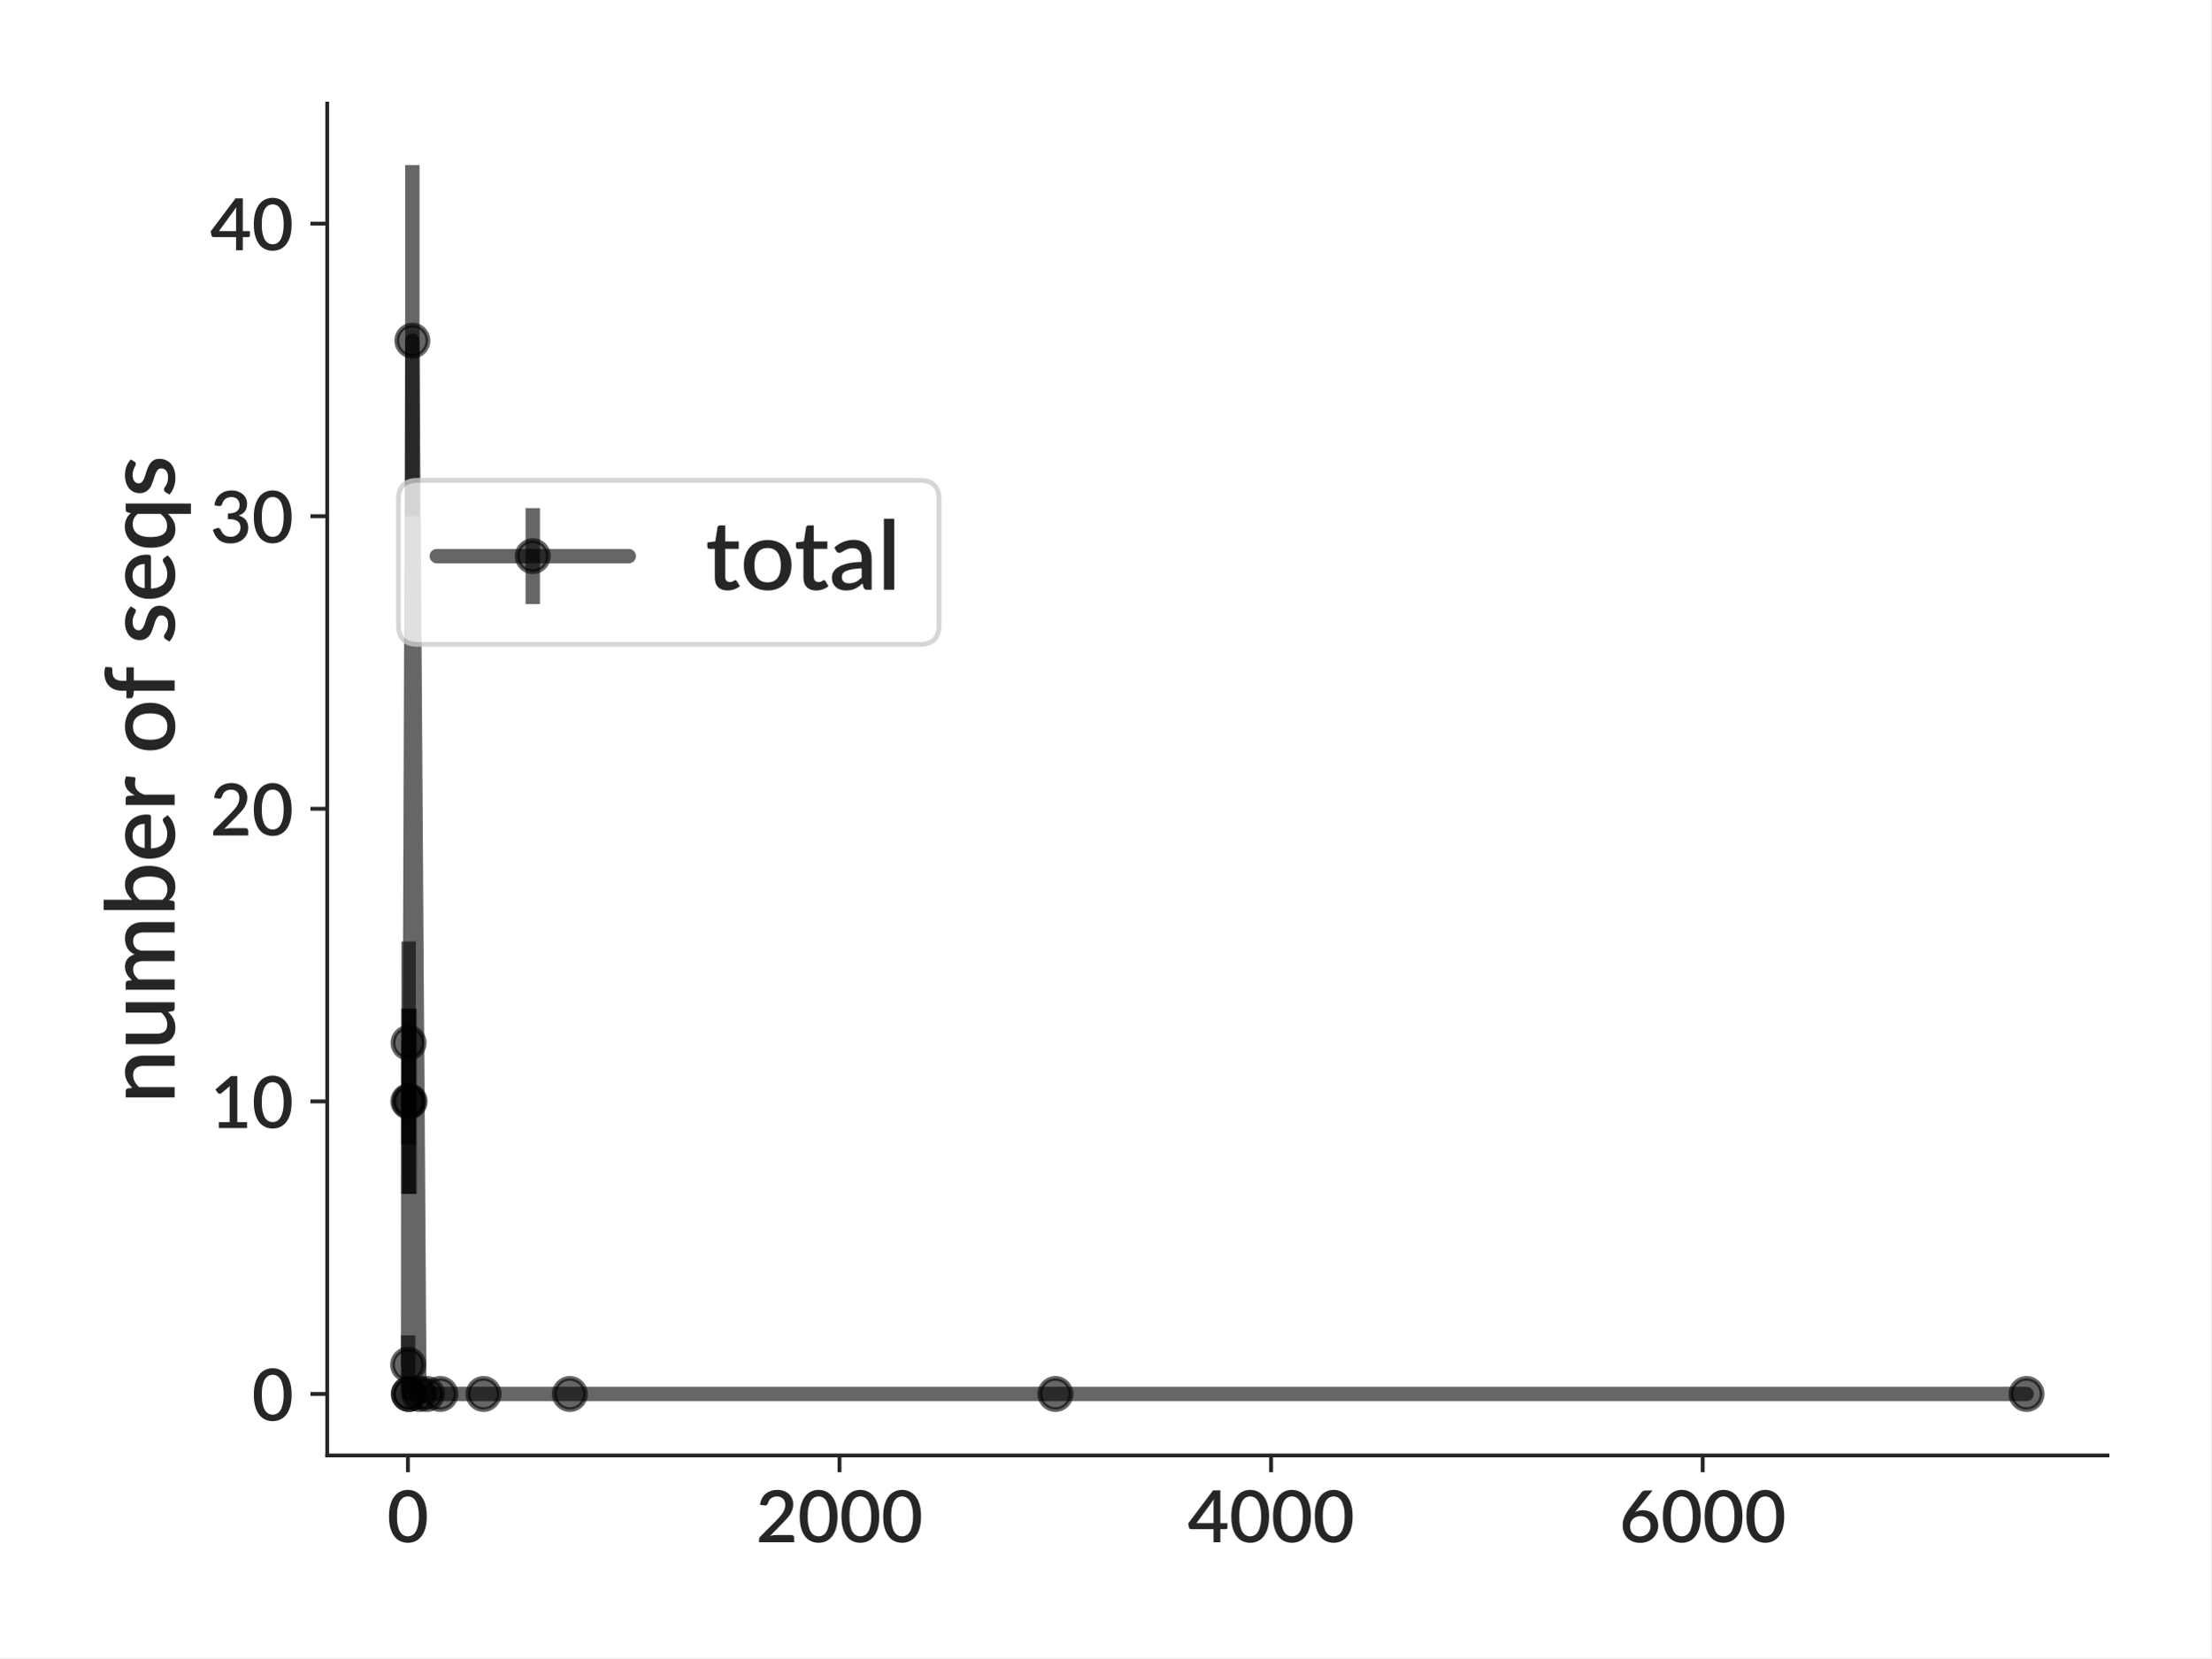
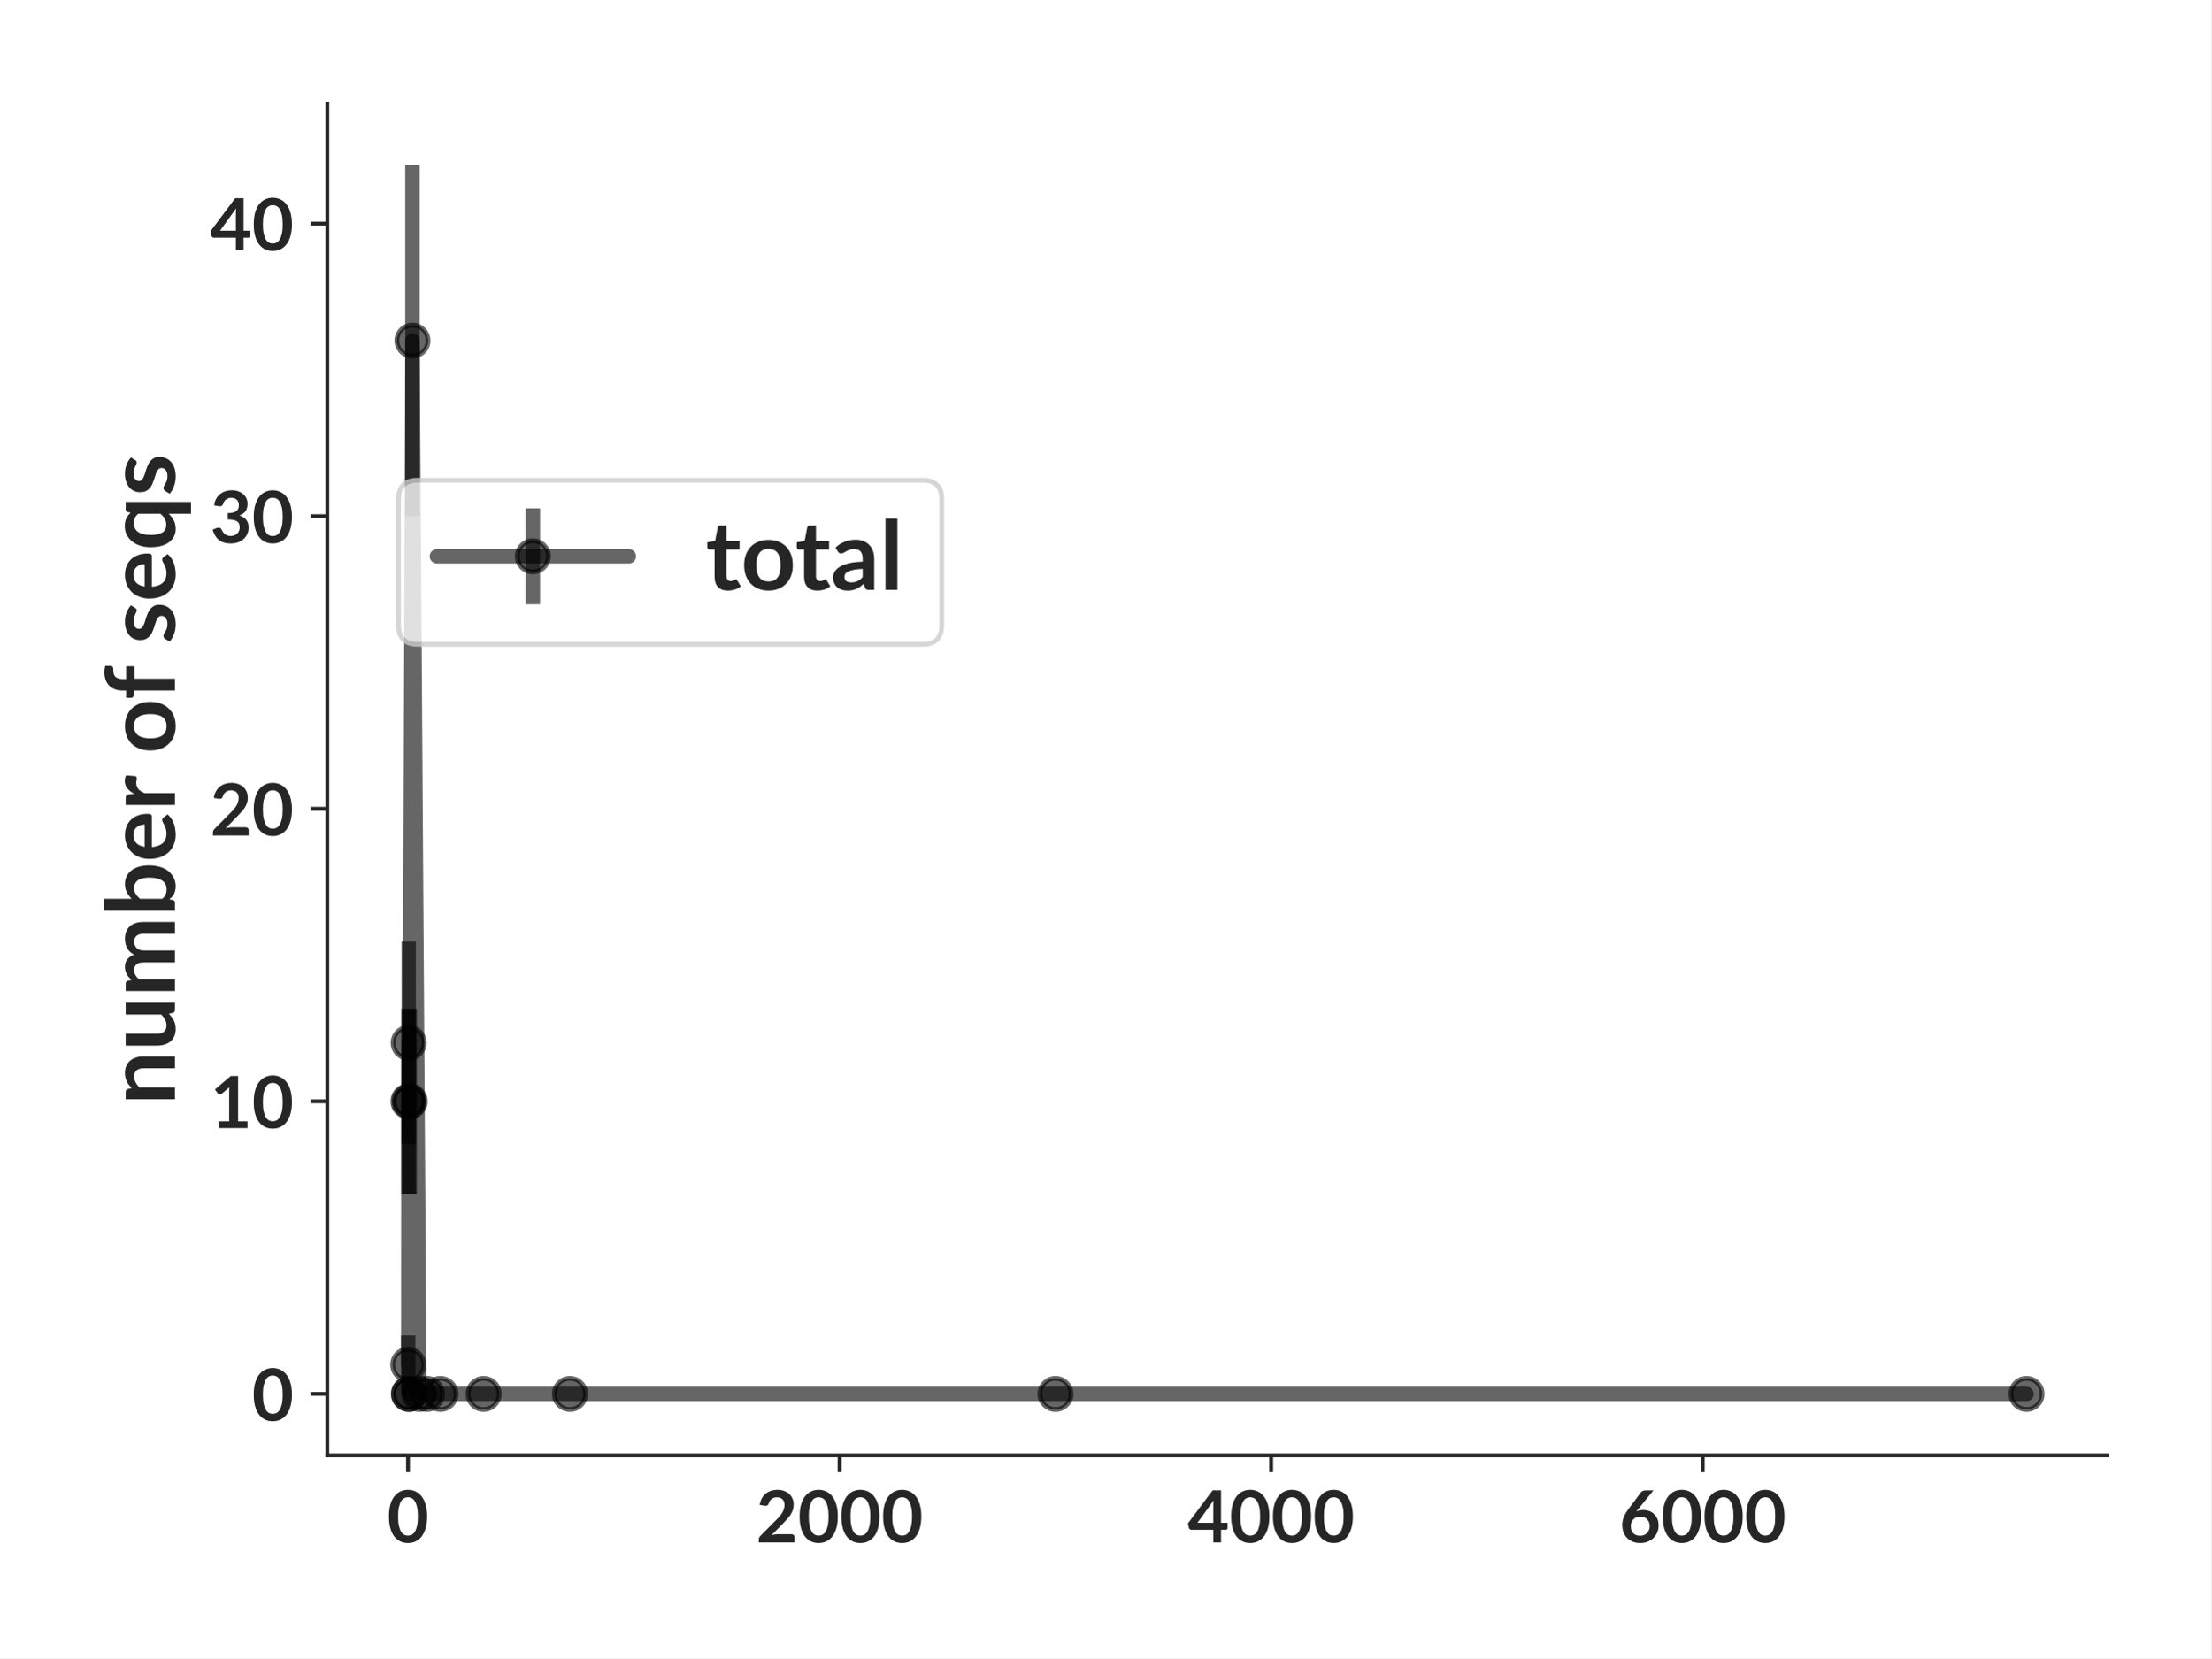
<svg xmlns="http://www.w3.org/2000/svg" xmlns:xlink="http://www.w3.org/1999/xlink" height="345.6pt" version="1.1" viewBox="0 0 460.8 345.6" width="460.8pt">
  <defs>
    <style type="text/css">*{stroke-linecap:butt;stroke-linejoin:round;}</style>
  </defs>
  <g id="figure_1">
    <g id="patch_1">
      <path d="M 0 345.6  L 460.8 345.6  L 460.8 0  L 0 0  z " style="fill:#ffffff;" />
    </g>
    <g id="axes_1">
      <g id="patch_2">
-         <path d="M 68.191 303.357  L 439.2 303.357  L 439.2 21.6  L 68.191 21.6  z " style="fill:#ffffff;" />
+         <path d="M 68.209 303.343  L 439.2 303.343  L 439.2 21.6  L 68.209 21.6  z " style="fill:#ffffff;" />
      </g>
      <g id="matplotlib.axis_1">
        <g id="xtick_1">
          <g id="line2d_1">
            <defs>
-               <path d="M 0 0  L 0 3.5  " id="m585808df08" style="stroke:#262626;stroke-width:0.8;" />
+               <path d="M 0 0  L 0 3.5  " id="m076289cb49" style="stroke:#262626;stroke-width:0.8;" />
            </defs>
            <g>
-               <use style="fill:#262626;stroke:#262626;stroke-width:0.8;" x="85.01" xlink:href="#m585808df08" y="303.357" />
+               <use style="fill:#262626;stroke:#262626;stroke-width:0.8;" x="85.028" xlink:href="#m076289cb49" y="303.343" />
            </g>
          </g>
          <g id="text_1">
-             <text style="fill:#262626;font-family:Lato;font-size:15px;font-stretch:normal;font-style:normal;font-weight:600;text-anchor:middle;" transform="rotate(-0, 85.00971, 321.457)" x="85.01" y="321.457">0</text>
+             <text style="fill:#262626;font-family:Lato;font-size:15px;font-stretch:normal;font-style:normal;font-weight:bold;text-anchor:middle;" transform="rotate(-0, 85.02761, 321.4875)" x="85.028" y="321.488">0</text>
          </g>
        </g>
        <g id="xtick_2">
          <g id="line2d_2">
            <g>
-               <use style="fill:#262626;stroke:#262626;stroke-width:0.8;" x="174.957" xlink:href="#m585808df08" y="303.357" />
+               <use style="fill:#262626;stroke:#262626;stroke-width:0.8;" x="174.971" xlink:href="#m076289cb49" y="303.343" />
            </g>
          </g>
          <g id="text_2">
-             <text style="fill:#262626;font-family:Lato;font-size:15px;font-stretch:normal;font-style:normal;font-weight:600;text-anchor:middle;" transform="rotate(-0, 174.9574, 321.457)" x="174.957" y="321.457">2000</text>
+             <text style="fill:#262626;font-family:Lato;font-size:15px;font-stretch:normal;font-style:normal;font-weight:bold;text-anchor:middle;" transform="rotate(-0, 174.9707, 321.4875)" x="174.971" y="321.488">2000</text>
          </g>
        </g>
        <g id="xtick_3">
          <g id="line2d_3">
            <g>
-               <use style="fill:#262626;stroke:#262626;stroke-width:0.8;" x="264.905" xlink:href="#m585808df08" y="303.357" />
+               <use style="fill:#262626;stroke:#262626;stroke-width:0.8;" x="264.914" xlink:href="#m076289cb49" y="303.343" />
            </g>
          </g>
          <g id="text_3">
-             <text style="fill:#262626;font-family:Lato;font-size:15px;font-stretch:normal;font-style:normal;font-weight:600;text-anchor:middle;" transform="rotate(-0, 264.905, 321.457)" x="264.905" y="321.457">4000</text>
+             <text style="fill:#262626;font-family:Lato;font-size:15px;font-stretch:normal;font-style:normal;font-weight:bold;text-anchor:middle;" transform="rotate(-0, 264.9138, 321.4875)" x="264.914" y="321.488">4000</text>
          </g>
        </g>
        <g id="xtick_4">
          <g id="line2d_4">
            <g>
-               <use style="fill:#262626;stroke:#262626;stroke-width:0.8;" x="354.853" xlink:href="#m585808df08" y="303.357" />
+               <use style="fill:#262626;stroke:#262626;stroke-width:0.8;" x="354.857" xlink:href="#m076289cb49" y="303.343" />
            </g>
          </g>
          <g id="text_4">
-             <text style="fill:#262626;font-family:Lato;font-size:15px;font-stretch:normal;font-style:normal;font-weight:600;text-anchor:middle;" transform="rotate(-0, 354.8527, 321.457)" x="354.853" y="321.457">6000</text>
+             <text style="fill:#262626;font-family:Lato;font-size:15px;font-stretch:normal;font-style:normal;font-weight:bold;text-anchor:middle;" transform="rotate(-0, 354.857, 321.4875)" x="354.857" y="321.488">6000</text>
          </g>
        </g>
      </g>
      <g id="matplotlib.axis_2">
        <g id="ytick_1">
          <g id="line2d_5">
            <defs>
-               <path d="M 0 0  L -3.5 0  " id="m6ef1a1726f" style="stroke:#262626;stroke-width:0.8;" />
+               <path d="M 0 0  L -3.5 0  " id="me8afdc3ea1" style="stroke:#262626;stroke-width:0.8;" />
            </defs>
            <g>
-               <use style="fill:#262626;stroke:#262626;stroke-width:0.8;" x="68.191" xlink:href="#m6ef1a1726f" y="290.55" />
+               <use style="fill:#262626;stroke:#262626;stroke-width:0.8;" x="68.209" xlink:href="#me8afdc3ea1" y="290.536" />
            </g>
          </g>
          <g id="text_5">
-             <text style="fill:#262626;font-family:Lato;font-size:15px;font-stretch:normal;font-style:normal;font-weight:600;text-anchor:end;" transform="rotate(-0, 61.19062, 296.0999)" x="61.191" y="296.1">0</text>
+             <text style="fill:#262626;font-family:Lato;font-size:15px;font-stretch:normal;font-style:normal;font-weight:bold;text-anchor:end;" transform="rotate(-0, 61.20938, 296.1087)" x="61.209" y="296.109">0</text>
          </g>
        </g>
        <g id="ytick_2">
          <g id="line2d_6">
            <g>
-               <use style="fill:#262626;stroke:#262626;stroke-width:0.8;" x="68.191" xlink:href="#m6ef1a1726f" y="229.564" />
+               <use style="fill:#262626;stroke:#262626;stroke-width:0.8;" x="68.209" xlink:href="#me8afdc3ea1" y="229.553" />
            </g>
          </g>
          <g id="text_6">
-             <text style="fill:#262626;font-family:Lato;font-size:15px;font-stretch:normal;font-style:normal;font-weight:600;text-anchor:end;" transform="rotate(-0, 61.19062, 235.1135)" x="61.191" y="235.114">10</text>
+             <text style="fill:#262626;font-family:Lato;font-size:15px;font-stretch:normal;font-style:normal;font-weight:bold;text-anchor:end;" transform="rotate(-0, 61.20938, 235.1254)" x="61.209" y="235.125">10</text>
          </g>
        </g>
        <g id="ytick_3">
          <g id="line2d_7">
            <g>
-               <use style="fill:#262626;stroke:#262626;stroke-width:0.8;" x="68.191" xlink:href="#m6ef1a1726f" y="168.577" />
+               <use style="fill:#262626;stroke:#262626;stroke-width:0.8;" x="68.209" xlink:href="#me8afdc3ea1" y="168.57" />
            </g>
          </g>
          <g id="text_7">
-             <text style="fill:#262626;font-family:Lato;font-size:15px;font-stretch:normal;font-style:normal;font-weight:600;text-anchor:end;" transform="rotate(-0, 61.19062, 174.1272)" x="61.191" y="174.127">20</text>
+             <text style="fill:#262626;font-family:Lato;font-size:15px;font-stretch:normal;font-style:normal;font-weight:bold;text-anchor:end;" transform="rotate(-0, 61.20938, 174.1421)" x="61.209" y="174.142">20</text>
          </g>
        </g>
        <g id="ytick_4">
          <g id="line2d_8">
            <g>
-               <use style="fill:#262626;stroke:#262626;stroke-width:0.8;" x="68.191" xlink:href="#m6ef1a1726f" y="107.591" />
+               <use style="fill:#262626;stroke:#262626;stroke-width:0.8;" x="68.209" xlink:href="#me8afdc3ea1" y="107.586" />
            </g>
          </g>
          <g id="text_8">
-             <text style="fill:#262626;font-family:Lato;font-size:15px;font-stretch:normal;font-style:normal;font-weight:600;text-anchor:end;" transform="rotate(-0, 61.19062, 113.1408)" x="61.191" y="113.141">30</text>
+             <text style="fill:#262626;font-family:Lato;font-size:15px;font-stretch:normal;font-style:normal;font-weight:bold;text-anchor:end;" transform="rotate(-0, 61.20938, 113.1588)" x="61.209" y="113.159">30</text>
          </g>
        </g>
        <g id="ytick_5">
          <g id="line2d_9">
            <g>
-               <use style="fill:#262626;stroke:#262626;stroke-width:0.8;" x="68.191" xlink:href="#m6ef1a1726f" y="46.604" />
+               <use style="fill:#262626;stroke:#262626;stroke-width:0.8;" x="68.209" xlink:href="#me8afdc3ea1" y="46.603" />
            </g>
          </g>
          <g id="text_9">
-             <text style="fill:#262626;font-family:Lato;font-size:15px;font-stretch:normal;font-style:normal;font-weight:600;text-anchor:end;" transform="rotate(-0, 61.19062, 52.15441)" x="61.191" y="52.154">40</text>
+             <text style="fill:#262626;font-family:Lato;font-size:15px;font-stretch:normal;font-style:normal;font-weight:bold;text-anchor:end;" transform="rotate(-0, 61.20938, 52.17543)" x="61.209" y="52.175">40</text>
          </g>
        </g>
        <g id="text_10">
-           <text style="fill:#262626;font-family:Lato;font-size:20px;font-stretch:normal;font-style:normal;font-weight:600;text-anchor:middle;" transform="rotate(-90, 36.4, 162.4785)" x="36.4" y="162.479">number of seqs</text>
+           <text style="fill:#262626;font-family:Lato;font-size:20px;font-stretch:normal;font-style:normal;font-weight:bold;text-anchor:middle;" transform="rotate(-90, 36.45938, 162.4715)" x="36.459" y="162.471">number of seqs</text>
        </g>
      </g>
      <g id="LineCollection_1">
-         <path clip-path="url(#pb729e5a0c9)" d="M 85.055 290.55  L 85.055 278.353  " style="fill:none;stroke:#000000;stroke-opacity:0.6;stroke-width:3;" />
-         <path clip-path="url(#pb729e5a0c9)" d="M 85.1 248.849  L 85.1 210.278  " style="fill:none;stroke:#000000;stroke-opacity:0.6;stroke-width:3;" />
-         <path clip-path="url(#pb729e5a0c9)" d="M 85.145 238.493  L 85.145 196.24  " style="fill:none;stroke:#000000;stroke-opacity:0.6;stroke-width:3;" />
-         <path clip-path="url(#pb729e5a0c9)" d="M 85.19 290.55  L 85.19 290.55  " style="fill:none;stroke:#000000;stroke-opacity:0.6;stroke-width:3;" />
-         <path clip-path="url(#pb729e5a0c9)" d="M 85.235 290.55  L 85.235 290.55  " style="fill:none;stroke:#000000;stroke-opacity:0.6;stroke-width:3;" />
-         <path clip-path="url(#pb729e5a0c9)" d="M 85.37 248.849  L 85.37 210.278  " style="fill:none;stroke:#000000;stroke-opacity:0.6;stroke-width:3;" />
-         <path clip-path="url(#pb729e5a0c9)" d="M 85.932 107.591  L 85.932 34.407  " style="fill:none;stroke:#000000;stroke-opacity:0.6;stroke-width:3;" />
-         <path clip-path="url(#pb729e5a0c9)" d="M 87.393 290.55  L 87.393 290.55  " style="fill:none;stroke:#000000;stroke-opacity:0.6;stroke-width:3;" />
-         <path clip-path="url(#pb729e5a0c9)" d="M 88.967 290.55  L 88.967 290.55  " style="fill:none;stroke:#000000;stroke-opacity:0.6;stroke-width:3;" />
-         <path clip-path="url(#pb729e5a0c9)" d="M 91.778 290.55  L 91.778 290.55  " style="fill:none;stroke:#000000;stroke-opacity:0.6;stroke-width:3;" />
-         <path clip-path="url(#pb729e5a0c9)" d="M 100.773 290.55  L 100.773 290.55  " style="fill:none;stroke:#000000;stroke-opacity:0.6;stroke-width:3;" />
-         <path clip-path="url(#pb729e5a0c9)" d="M 118.763 290.55  L 118.763 290.55  " style="fill:none;stroke:#000000;stroke-opacity:0.6;stroke-width:3;" />
-         <path clip-path="url(#pb729e5a0c9)" d="M 219.954 290.55  L 219.954 290.55  " style="fill:none;stroke:#000000;stroke-opacity:0.6;stroke-width:3;" />
-         <path clip-path="url(#pb729e5a0c9)" d="M 422.336 290.55  L 422.336 290.55  " style="fill:none;stroke:#000000;stroke-opacity:0.6;stroke-width:3;" />
+         <path clip-path="url(#p39f2ab7bf7)" d="M 85.073 290.536  L 85.073 278.34  " style="fill:none;stroke:#000000;stroke-opacity:0.6;stroke-width:3;" />
+         <path clip-path="url(#p39f2ab7bf7)" d="M 85.118 248.838  L 85.118 210.269  " style="fill:none;stroke:#000000;stroke-opacity:0.6;stroke-width:3;" />
+         <path clip-path="url(#p39f2ab7bf7)" d="M 85.163 238.482  L 85.163 196.231  " style="fill:none;stroke:#000000;stroke-opacity:0.6;stroke-width:3;" />
+         <path clip-path="url(#p39f2ab7bf7)" d="M 85.207 290.536  L 85.207 290.536  " style="fill:none;stroke:#000000;stroke-opacity:0.6;stroke-width:3;" />
+         <path clip-path="url(#p39f2ab7bf7)" d="M 85.252 290.536  L 85.252 290.536  " style="fill:none;stroke:#000000;stroke-opacity:0.6;stroke-width:3;" />
+         <path clip-path="url(#p39f2ab7bf7)" d="M 85.387 248.838  L 85.387 210.269  " style="fill:none;stroke:#000000;stroke-opacity:0.6;stroke-width:3;" />
+         <path clip-path="url(#p39f2ab7bf7)" d="M 85.95 107.586  L 85.95 34.406  " style="fill:none;stroke:#000000;stroke-opacity:0.6;stroke-width:3;" />
+         <path clip-path="url(#p39f2ab7bf7)" d="M 87.411 290.536  L 87.411 290.536  " style="fill:none;stroke:#000000;stroke-opacity:0.6;stroke-width:3;" />
+         <path clip-path="url(#p39f2ab7bf7)" d="M 88.985 290.536  L 88.985 290.536  " style="fill:none;stroke:#000000;stroke-opacity:0.6;stroke-width:3;" />
+         <path clip-path="url(#p39f2ab7bf7)" d="M 91.796 290.536  L 91.796 290.536  " style="fill:none;stroke:#000000;stroke-opacity:0.6;stroke-width:3;" />
+         <path clip-path="url(#p39f2ab7bf7)" d="M 100.79 290.536  L 100.79 290.536  " style="fill:none;stroke:#000000;stroke-opacity:0.6;stroke-width:3;" />
+         <path clip-path="url(#p39f2ab7bf7)" d="M 118.779 290.536  L 118.779 290.536  " style="fill:none;stroke:#000000;stroke-opacity:0.6;stroke-width:3;" />
+         <path clip-path="url(#p39f2ab7bf7)" d="M 219.965 290.536  L 219.965 290.536  " style="fill:none;stroke:#000000;stroke-opacity:0.6;stroke-width:3;" />
+         <path clip-path="url(#p39f2ab7bf7)" d="M 422.337 290.536  L 422.337 290.536  " style="fill:none;stroke:#000000;stroke-opacity:0.6;stroke-width:3;" />
      </g>
      <g id="line2d_10">
-         <path clip-path="url(#pb729e5a0c9)" d="M 85.055 284.451  L 85.1 229.564  L 85.145 217.366  L 85.19 290.55  L 85.235 290.55  L 85.37 229.564  L 85.932 70.999  L 87.393 290.55  L 88.967 290.55  L 91.778 290.55  L 100.773 290.55  L 118.763 290.55  L 219.954 290.55  L 422.336 290.55  " style="fill:none;stroke:#000000;stroke-linecap:round;stroke-opacity:0.6;stroke-width:3;" />
+         <path clip-path="url(#p39f2ab7bf7)" d="M 85.073 284.438  L 85.118 229.553  L 85.163 217.356  L 85.207 290.536  L 85.252 290.536  L 85.387 229.553  L 85.95 70.996  L 87.411 290.536  L 88.985 290.536  L 91.796 290.536  L 100.79 290.536  L 118.779 290.536  L 219.965 290.536  L 422.337 290.536  " style="fill:none;stroke:#000000;stroke-linecap:round;stroke-opacity:0.6;stroke-width:3;" />
        <defs>
-           <path d="M 0 3.25  C 0.862 3.25 1.689 2.908 2.298 2.298  C 2.908 1.689 3.25 0.862 3.25 0  C 3.25 -0.862 2.908 -1.689 2.298 -2.298  C 1.689 -2.908 0.862 -3.25 0 -3.25  C -0.862 -3.25 -1.689 -2.908 -2.298 -2.298  C -2.908 -1.689 -3.25 -0.862 -3.25 0  C -3.25 0.862 -2.908 1.689 -2.298 2.298  C -1.689 2.908 -0.862 3.25 0 3.25  z " id="m3a2a43b799" style="stroke:#000000;stroke-opacity:0.6;" />
+           <path d="M 0 3.25  C 0.862 3.25 1.689 2.908 2.298 2.298  C 2.908 1.689 3.25 0.862 3.25 0  C 3.25 -0.862 2.908 -1.689 2.298 -2.298  C 1.689 -2.908 0.862 -3.25 0 -3.25  C -0.862 -3.25 -1.689 -2.908 -2.298 -2.298  C -2.908 -1.689 -3.25 -0.862 -3.25 0  C -3.25 0.862 -2.908 1.689 -2.298 2.298  C -1.689 2.908 -0.862 3.25 0 3.25  z " id="mf07fc7d7f6" style="stroke:#000000;stroke-opacity:0.6;" />
        </defs>
-         <g clip-path="url(#pb729e5a0c9)">
-           <use style="fill-opacity:0.6;stroke:#000000;stroke-opacity:0.6;" x="85.055" xlink:href="#m3a2a43b799" y="284.451" />
-           <use style="fill-opacity:0.6;stroke:#000000;stroke-opacity:0.6;" x="85.1" xlink:href="#m3a2a43b799" y="229.564" />
-           <use style="fill-opacity:0.6;stroke:#000000;stroke-opacity:0.6;" x="85.145" xlink:href="#m3a2a43b799" y="217.366" />
-           <use style="fill-opacity:0.6;stroke:#000000;stroke-opacity:0.6;" x="85.19" xlink:href="#m3a2a43b799" y="290.55" />
-           <use style="fill-opacity:0.6;stroke:#000000;stroke-opacity:0.6;" x="85.235" xlink:href="#m3a2a43b799" y="290.55" />
-           <use style="fill-opacity:0.6;stroke:#000000;stroke-opacity:0.6;" x="85.37" xlink:href="#m3a2a43b799" y="229.564" />
-           <use style="fill-opacity:0.6;stroke:#000000;stroke-opacity:0.6;" x="85.932" xlink:href="#m3a2a43b799" y="70.999" />
-           <use style="fill-opacity:0.6;stroke:#000000;stroke-opacity:0.6;" x="87.393" xlink:href="#m3a2a43b799" y="290.55" />
-           <use style="fill-opacity:0.6;stroke:#000000;stroke-opacity:0.6;" x="88.967" xlink:href="#m3a2a43b799" y="290.55" />
-           <use style="fill-opacity:0.6;stroke:#000000;stroke-opacity:0.6;" x="91.778" xlink:href="#m3a2a43b799" y="290.55" />
-           <use style="fill-opacity:0.6;stroke:#000000;stroke-opacity:0.6;" x="100.773" xlink:href="#m3a2a43b799" y="290.55" />
-           <use style="fill-opacity:0.6;stroke:#000000;stroke-opacity:0.6;" x="118.763" xlink:href="#m3a2a43b799" y="290.55" />
-           <use style="fill-opacity:0.6;stroke:#000000;stroke-opacity:0.6;" x="219.954" xlink:href="#m3a2a43b799" y="290.55" />
-           <use style="fill-opacity:0.6;stroke:#000000;stroke-opacity:0.6;" x="422.336" xlink:href="#m3a2a43b799" y="290.55" />
+         <g clip-path="url(#p39f2ab7bf7)">
+           <use style="fill-opacity:0.6;stroke:#000000;stroke-opacity:0.6;" x="85.073" xlink:href="#mf07fc7d7f6" y="284.438" />
+           <use style="fill-opacity:0.6;stroke:#000000;stroke-opacity:0.6;" x="85.118" xlink:href="#mf07fc7d7f6" y="229.553" />
+           <use style="fill-opacity:0.6;stroke:#000000;stroke-opacity:0.6;" x="85.163" xlink:href="#mf07fc7d7f6" y="217.356" />
+           <use style="fill-opacity:0.6;stroke:#000000;stroke-opacity:0.6;" x="85.207" xlink:href="#mf07fc7d7f6" y="290.536" />
+           <use style="fill-opacity:0.6;stroke:#000000;stroke-opacity:0.6;" x="85.252" xlink:href="#mf07fc7d7f6" y="290.536" />
+           <use style="fill-opacity:0.6;stroke:#000000;stroke-opacity:0.6;" x="85.387" xlink:href="#mf07fc7d7f6" y="229.553" />
+           <use style="fill-opacity:0.6;stroke:#000000;stroke-opacity:0.6;" x="85.95" xlink:href="#mf07fc7d7f6" y="70.996" />
+           <use style="fill-opacity:0.6;stroke:#000000;stroke-opacity:0.6;" x="87.411" xlink:href="#mf07fc7d7f6" y="290.536" />
+           <use style="fill-opacity:0.6;stroke:#000000;stroke-opacity:0.6;" x="88.985" xlink:href="#mf07fc7d7f6" y="290.536" />
+           <use style="fill-opacity:0.6;stroke:#000000;stroke-opacity:0.6;" x="91.796" xlink:href="#mf07fc7d7f6" y="290.536" />
+           <use style="fill-opacity:0.6;stroke:#000000;stroke-opacity:0.6;" x="100.79" xlink:href="#mf07fc7d7f6" y="290.536" />
+           <use style="fill-opacity:0.6;stroke:#000000;stroke-opacity:0.6;" x="118.779" xlink:href="#mf07fc7d7f6" y="290.536" />
+           <use style="fill-opacity:0.6;stroke:#000000;stroke-opacity:0.6;" x="219.965" xlink:href="#mf07fc7d7f6" y="290.536" />
+           <use style="fill-opacity:0.6;stroke:#000000;stroke-opacity:0.6;" x="422.337" xlink:href="#mf07fc7d7f6" y="290.536" />
        </g>
      </g>
      <g id="patch_3">
-         <path d="M 68.191 303.357  L 68.191 21.6  " style="fill:none;stroke:#262626;stroke-linecap:square;stroke-linejoin:miter;stroke-width:0.8;" />
+         <path d="M 68.209 303.343  L 68.209 21.6  " style="fill:none;stroke:#262626;stroke-linecap:square;stroke-linejoin:miter;stroke-width:0.8;" />
      </g>
      <g id="patch_4">
-         <path d="M 68.191 303.357  L 439.2 303.357  " style="fill:none;stroke:#262626;stroke-linecap:square;stroke-linejoin:miter;stroke-width:0.8;" />
+         <path d="M 68.209 303.343  L 439.2 303.343  " style="fill:none;stroke:#262626;stroke-linecap:square;stroke-linejoin:miter;stroke-width:0.8;" />
      </g>
      <g id="legend_1">
        <g id="patch_5">
-           <path d="M 87.031 134.303  L 191.694 134.303  Q 195.694 134.303 195.694 130.303  L 195.694 104.112  Q 195.694 100.112 191.694 100.112  L 87.031 100.112  Q 83.031 100.112 83.031 104.112  L 83.031 130.303  Q 83.031 134.303 87.031 134.303  z " style="fill:#ffffff;opacity:0.8;stroke:#cccccc;stroke-linejoin:miter;" />
+           <path d="M 87.049 134.297  L 192.265 134.297  Q 196.265 134.297 196.265 130.297  L 196.265 104.088  Q 196.265 100.088 192.265 100.088  L 87.049 100.088  Q 83.049 100.088 83.049 104.088  L 83.049 130.297  Q 83.049 134.297 87.049 134.297  z " style="fill:#ffffff;opacity:0.8;stroke:#cccccc;stroke-linejoin:miter;" />
        </g>
        <g id="LineCollection_2">
-           <path d="M 111.031 125.912  L 111.031 105.912  " style="fill:none;stroke:#000000;stroke-opacity:0.6;stroke-width:3;" />
+           <path d="M 111.049 125.947  L 111.049 105.947  " style="fill:none;stroke:#000000;stroke-opacity:0.6;stroke-width:3;" />
        </g>
        <g id="line2d_11">
-           <path d="M 91.031 115.912  L 131.031 115.912  " style="fill:none;stroke:#000000;stroke-linecap:round;stroke-opacity:0.6;stroke-width:3;" />
+           <path d="M 91.049 115.947  L 131.049 115.947  " style="fill:none;stroke:#000000;stroke-linecap:round;stroke-opacity:0.6;stroke-width:3;" />
        </g>
        <g id="line2d_12">
          <g>
-             <use style="fill-opacity:0.6;stroke:#000000;stroke-opacity:0.6;" x="111.031" xlink:href="#m3a2a43b799" y="115.912" />
+             <use style="fill-opacity:0.6;stroke:#000000;stroke-opacity:0.6;" x="111.049" xlink:href="#mf07fc7d7f6" y="115.947" />
          </g>
        </g>
        <g id="text_11">
-           <text style="fill:#262626;font-family:Lato;font-size:20px;font-stretch:normal;font-style:normal;font-weight:600;text-anchor:start;" transform="rotate(-0, 147.031, 122.9122)" x="147.031" y="122.912">total</text>
+           <text style="fill:#262626;font-family:Lato;font-size:20px;font-stretch:normal;font-style:normal;font-weight:bold;text-anchor:start;" transform="rotate(-0, 147.049, 122.9472)" x="147.049" y="122.947">total</text>
        </g>
      </g>
    </g>
  </g>
  <defs>
-     <clipPath id="pb729e5a0c9">
-       <rect height="281.757" width="371.009" x="68.191" y="21.6" />
+     <clipPath id="p39f2ab7bf7">
+       <rect height="281.743" width="370.991" x="68.209" y="21.6" />
    </clipPath>
  </defs>
</svg>
